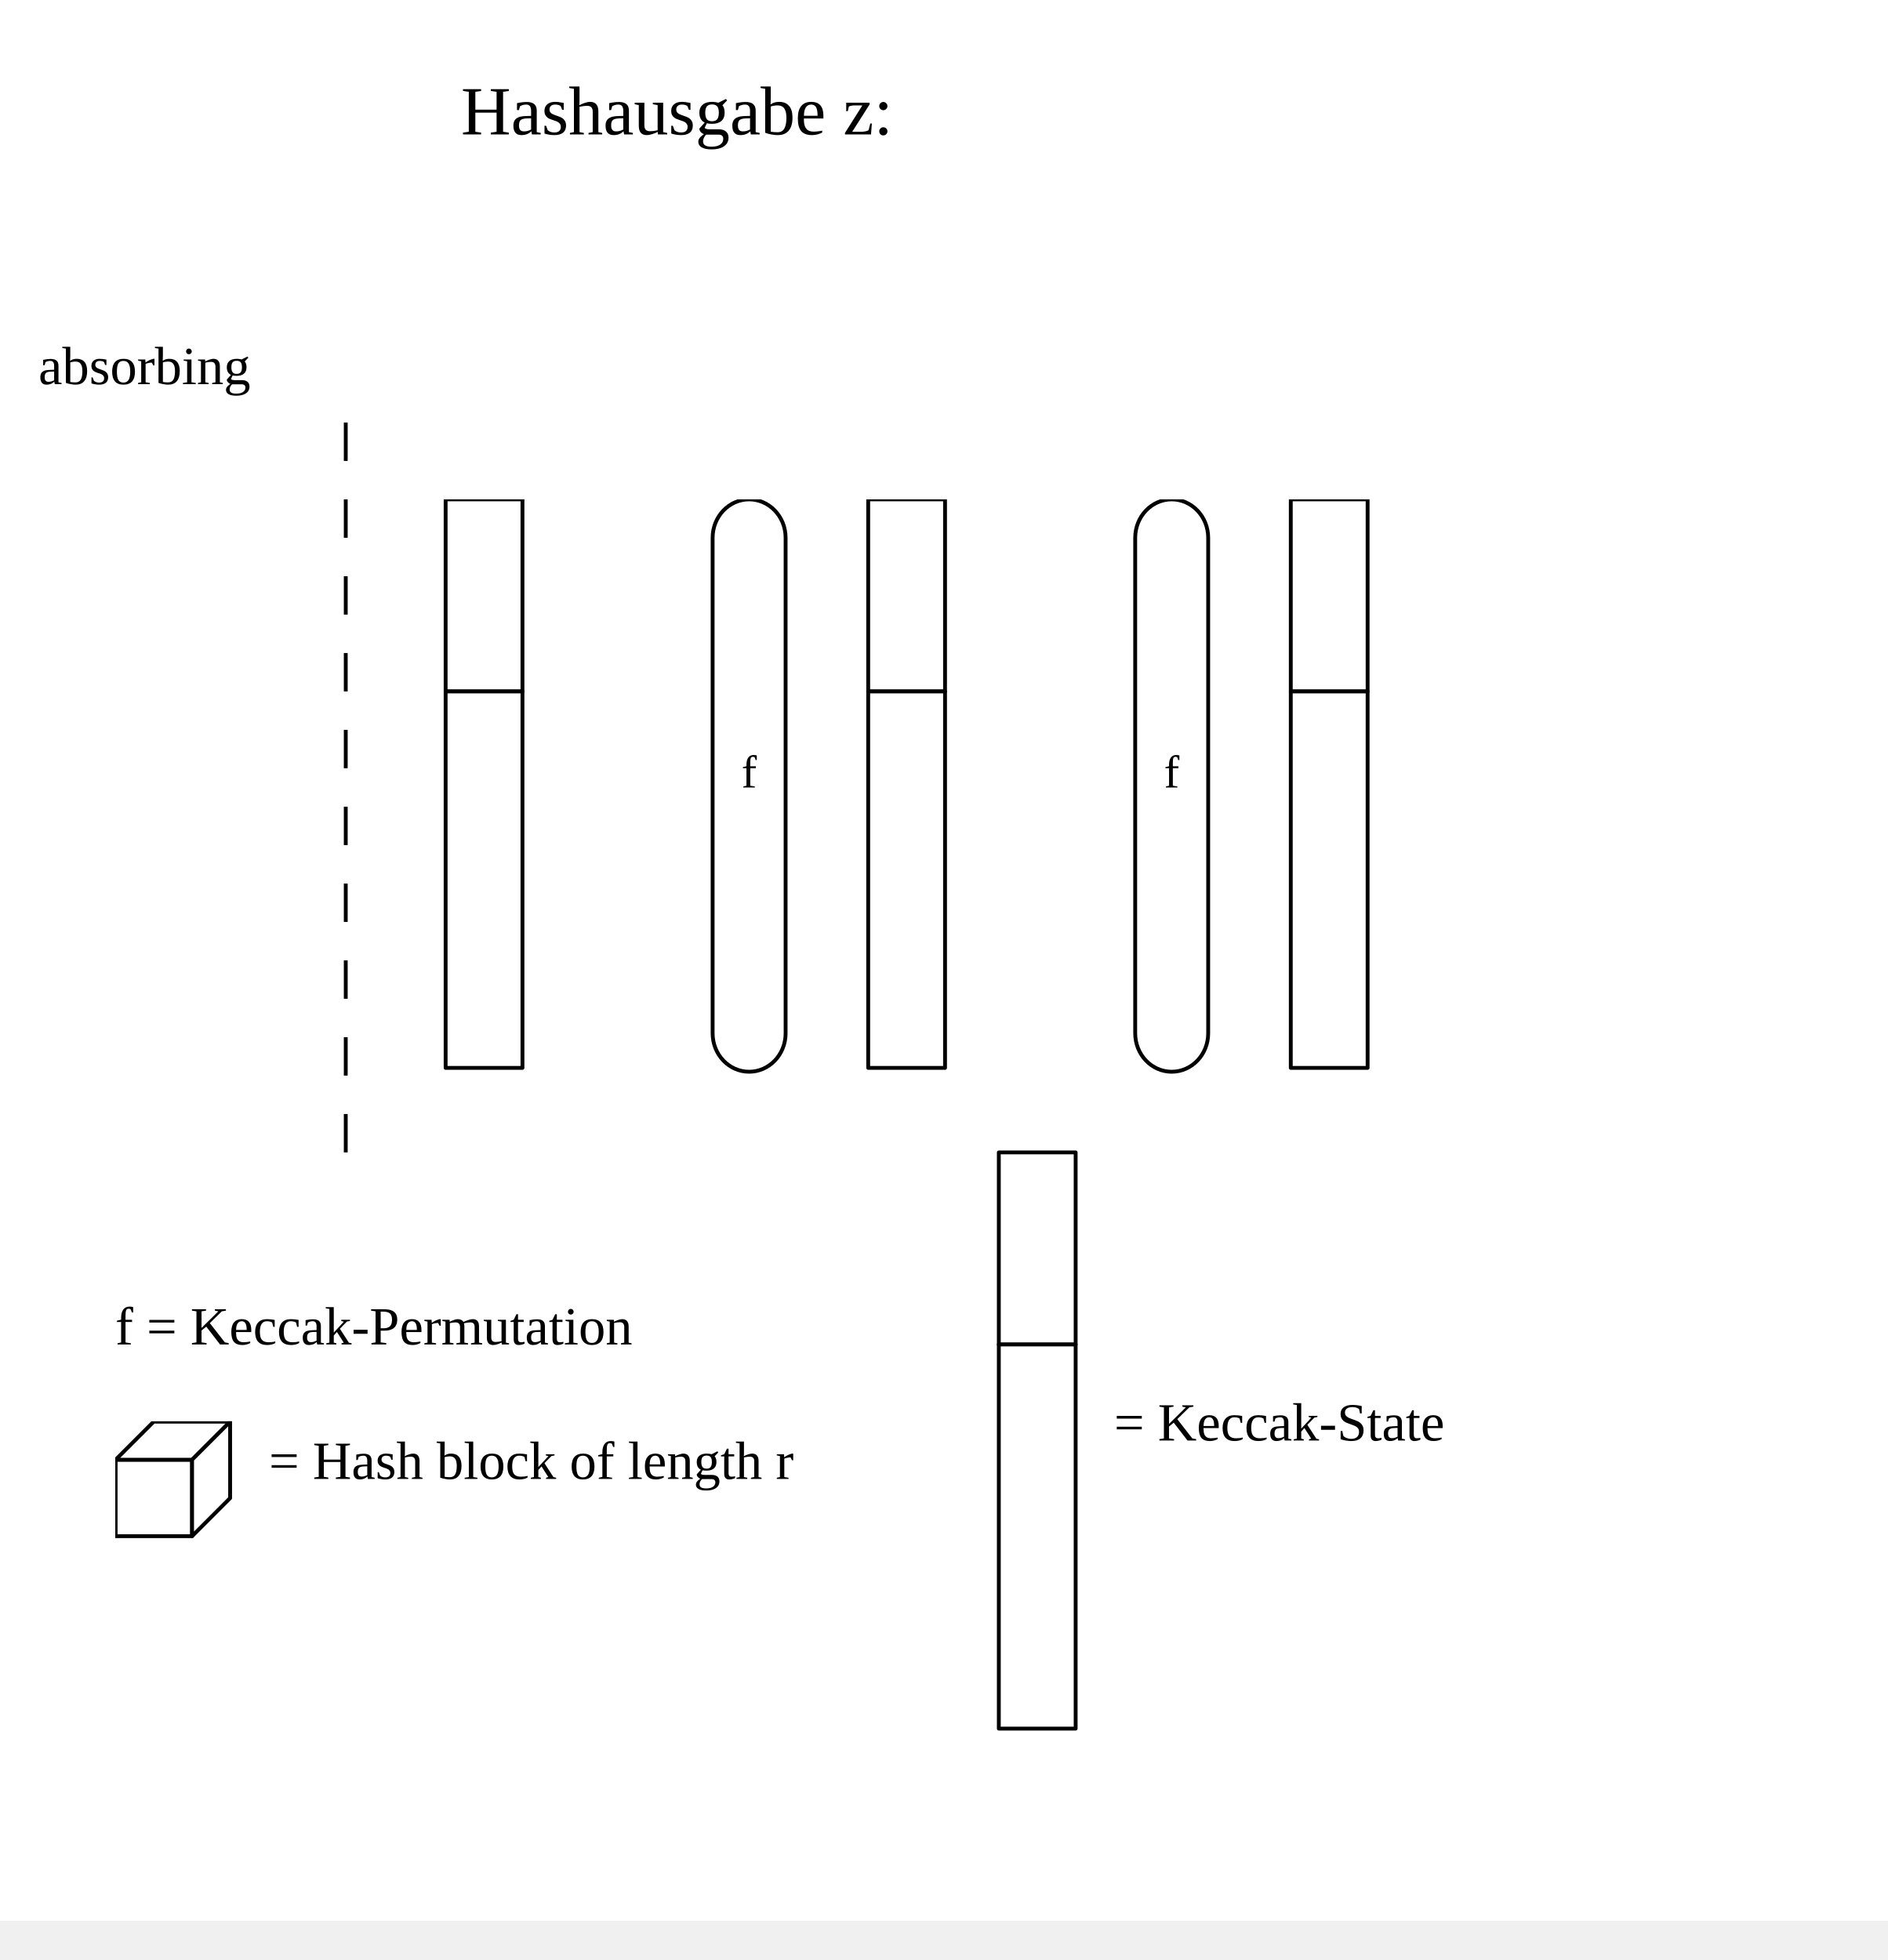
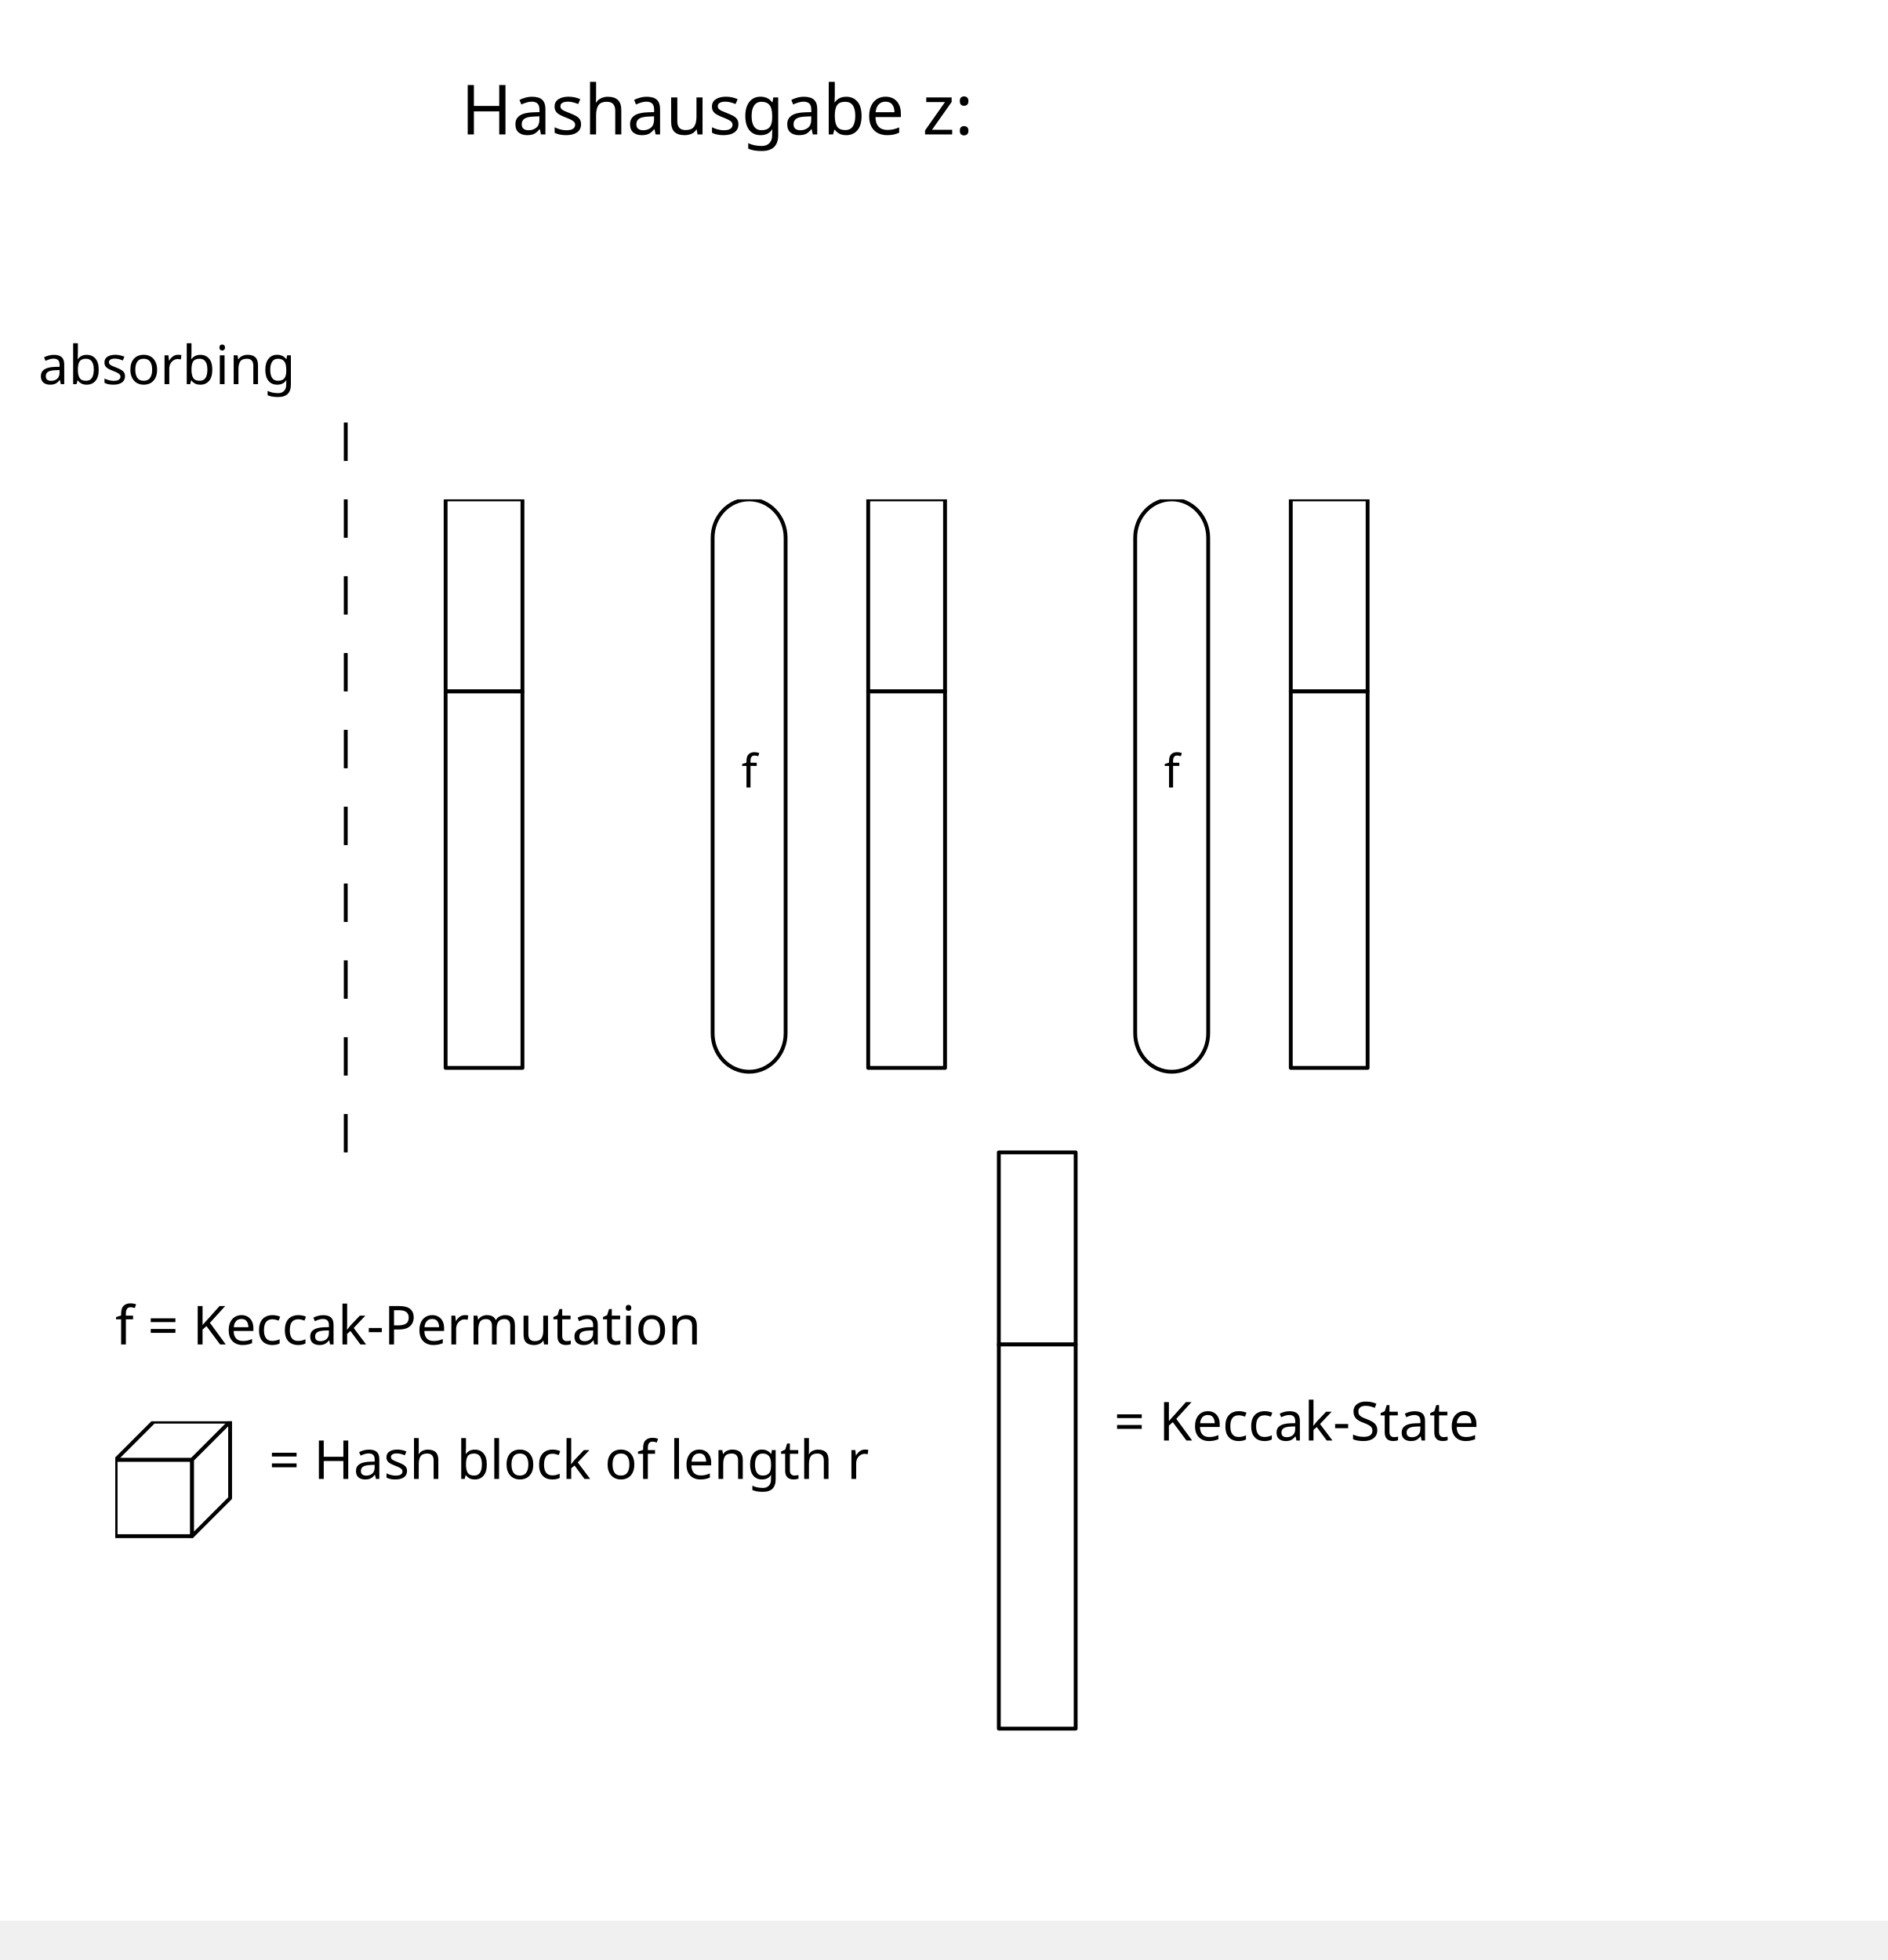
<svg xmlns="http://www.w3.org/2000/svg" xmlns:xlink="http://www.w3.org/1999/xlink" width="130mm" height="135mm" id="svg2">
  <defs id="defs4">
    <svg width="30" height="30" id="bit">
      <rect y="10" x="0.1" width="19.9" height="19.9" fill="white" stroke="black" />
      <polygon fill="white" stroke="black" points="0.1 10, 10 0.1, 29.9 0.1, 20 10" />
      <polygon fill="white" stroke="black" points="29.9 0.1, 29.9 20, 20 29.9, 20 10" />
    </svg>
    <svg id="f" width="20" height="150">
      <rect x="0.5" width="19" height="149" rx="10" ry="10" fill="white" stroke="black" />
      <text fill="black" x="8" y="75">
        f
        </text>
    </svg>
    <path id="arrow0" d="m 0 0 l 50 0 -4 -4 m 4 4 l -4 4" stroke="black" />
    <path id="arrow1" d="m 0 0 l 20 0 -4 -4 m 4 4 l -4 4" stroke="black" />
    <svg id="xor" width="30" height="30">
      <use xlink:href="#bit" x="0" y="0" />
      <circle cx="15" cy="15" r="13" stroke="red" stroke-width="2" />
      <path d="M 15 2 l 0 26 M 2 15 l 26 0" stroke="red" stroke-width="2" />
    </svg>
  </defs>
-   <g style="fill:none;fill-rule:evenodd;stroke:none;stroke-width:1px;stroke-linecap:butt;stroke-linejoin:round;stroke-opacity:1" id="g2383">
+   <g style="fill:none;fill-rule:evenodd;stroke:none;stroke-width:1px;stroke-linecap:butt;stroke-linejoin:round;stroke-opacity:1;font-family:sans;" id="g2383">
    <rect x="0" y="0" width="500" height="500" fill="white" />
    <text fill="black" x="120" y="35" style=" font-size:18px;">
Hashausgabe z:
</text>
    <use xlink:href="#arrow0" x="-65" y="155">
      <set attributeName="x" begin="1" to="65" />
    </use>
    <use xlink:href="#arrow0" x="-65" y="230">
      <set attributeName="x" begin="1" to="65" />
    </use>
    <path d="M 90 110 l 0 200" stroke="black" stroke-dasharray="10,10" />
    <text fill="black" x="10" y="100" style="font-size:14px;">
absorbing
</text>
    <svg x="115" y="130" width="22" height="150">
      <rect x="1" y="0" width="20" height="50" fill="white" stroke="black" />
      <rect x="1" y="50" width="20" height="98" fill="white" stroke="black" />
    </svg>
    <use xlink:href="#arrow0" x="-135" y="155">
      <set attributeName="x" begin="2" to="135" />
    </use>
    <use xlink:href="#arrow0" x="-135" y="230">
      <set attributeName="x" begin="2" to="135" />
    </use>
    <use xlink:href="#bit" x="-145" y="140">
      <animate attributeName="x" begin="3" from="145" to="130" dur="2" fill="freeze" />
      <animate attributeName="y" begin="3" from="140" to="50" dur="2" fill="freeze" />
    </use>
    <svg id="f0" x="185" y="130" width="20" height="150">
      <rect x="0.5" width="19" height="149" rx="10" ry="10" fill="white" stroke="black">
        <animateColor attributeName="fill" begin="6" dur="1" from="#ffffff" to="#ff0000" />
        <animateColor attributeName="fill" begin="7" dur="1" from="#ff0000" to="#ffffff" fill="freeze" />
      </rect>
      <text fill="black" x="8" y="75">
        f
        </text>
    </svg>
    <use xlink:href="#arrow1" x="-135" y="155">
      <set attributeName="x" begin="8" to="205" />
    </use>
    <use xlink:href="#arrow1" x="-135" y="230">
      <set attributeName="x" begin="8" to="205" />
    </use>
    <svg x="225" y="130" width="22" height="150">
      <rect x="1" y="0" width="20" height="50" fill="white" stroke="black" />
      <rect x="1" y="50" width="20" height="98" fill="white" stroke="black" />
    </svg>
    <use xlink:href="#arrow0" x="-135" y="155">
      <set attributeName="x" begin="9" to="245" />
    </use>
    <use xlink:href="#arrow0" x="-135" y="230">
      <set attributeName="x" begin="9" to="245" />
    </use>
    <use xlink:href="#bit" x="-55" y="140">
      <animate attributeName="x" begin="10" from="255" to="150" dur="2" fill="freeze" />
      <animate attributeName="y" begin="10" from="140" to="50" dur="2" fill="freeze" />
    </use>
    <svg id="f1" x="295" y="130" width="20" height="150">
      <rect x="0.5" width="19" height="149" rx="10" ry="10" fill="white" stroke="black">
        <animateColor attributeName="fill" begin="13" dur="1" from="#ffffff" to="#ff0000" />
        <animateColor attributeName="fill" begin="14" dur="1" from="#ff0000" to="#ffffff" fill="freeze" />
      </rect>
      <text fill="black" x="8" y="75">
        f
        </text>
    </svg>
    <use xlink:href="#arrow1" x="-135" y="155">
      <set attributeName="x" begin="15" to="315" />
    </use>
    <use xlink:href="#arrow1" x="-135" y="230">
      <set attributeName="x" begin="15" to="315" />
    </use>
    <svg x="335" y="130" width="22" height="150">
      <rect x="1" y="0" width="20" height="50" fill="white" stroke="black" />
      <rect x="1" y="50" width="20" height="98" fill="white" stroke="black" />
    </svg>
    <use xlink:href="#arrow0" x="-135" y="155">
      <set attributeName="x" begin="16" to="355" />
    </use>
    <use xlink:href="#arrow0" x="-135" y="230">
      <set attributeName="x" begin="16" to="355" />
    </use>
    <use xlink:href="#bit" x="-55" y="140">
      <animate attributeName="x" begin="17" from="370" to="170" dur="2" fill="freeze" />
      <animate attributeName="y" begin="17" from="140" to="50" dur="2" fill="freeze" />
    </use>
    <text fill="black" x="-420" y="200" style="font-size:18px;">
...
<set attributeName="x" begin="20" to="420" />
    </text>
    <text fill="black" x="-210" y="70" style="font-size:18px;">
...
<set attributeName="x" begin="20" to="210" />
    </text>
    <text fill="black" x="30" y="350" style="font-size:14px;">
f = Keccak-Permutation
</text>
    <use xlink:href="#bit" x="30" y="370" />
    <text fill="black" x="70" y="385" style="font-size:14px;">
= Hash block of length r
</text>
    <rect x="260" y="300" width="20" height="50" fill="white" stroke="black" />
    <rect x="260" y="350" width="20" height="100" fill="white" stroke="black" />
    <text fill="black" x="290" y="375" style="font-size:14px;">
= Keccak-State
</text>
  </g>
</svg>
